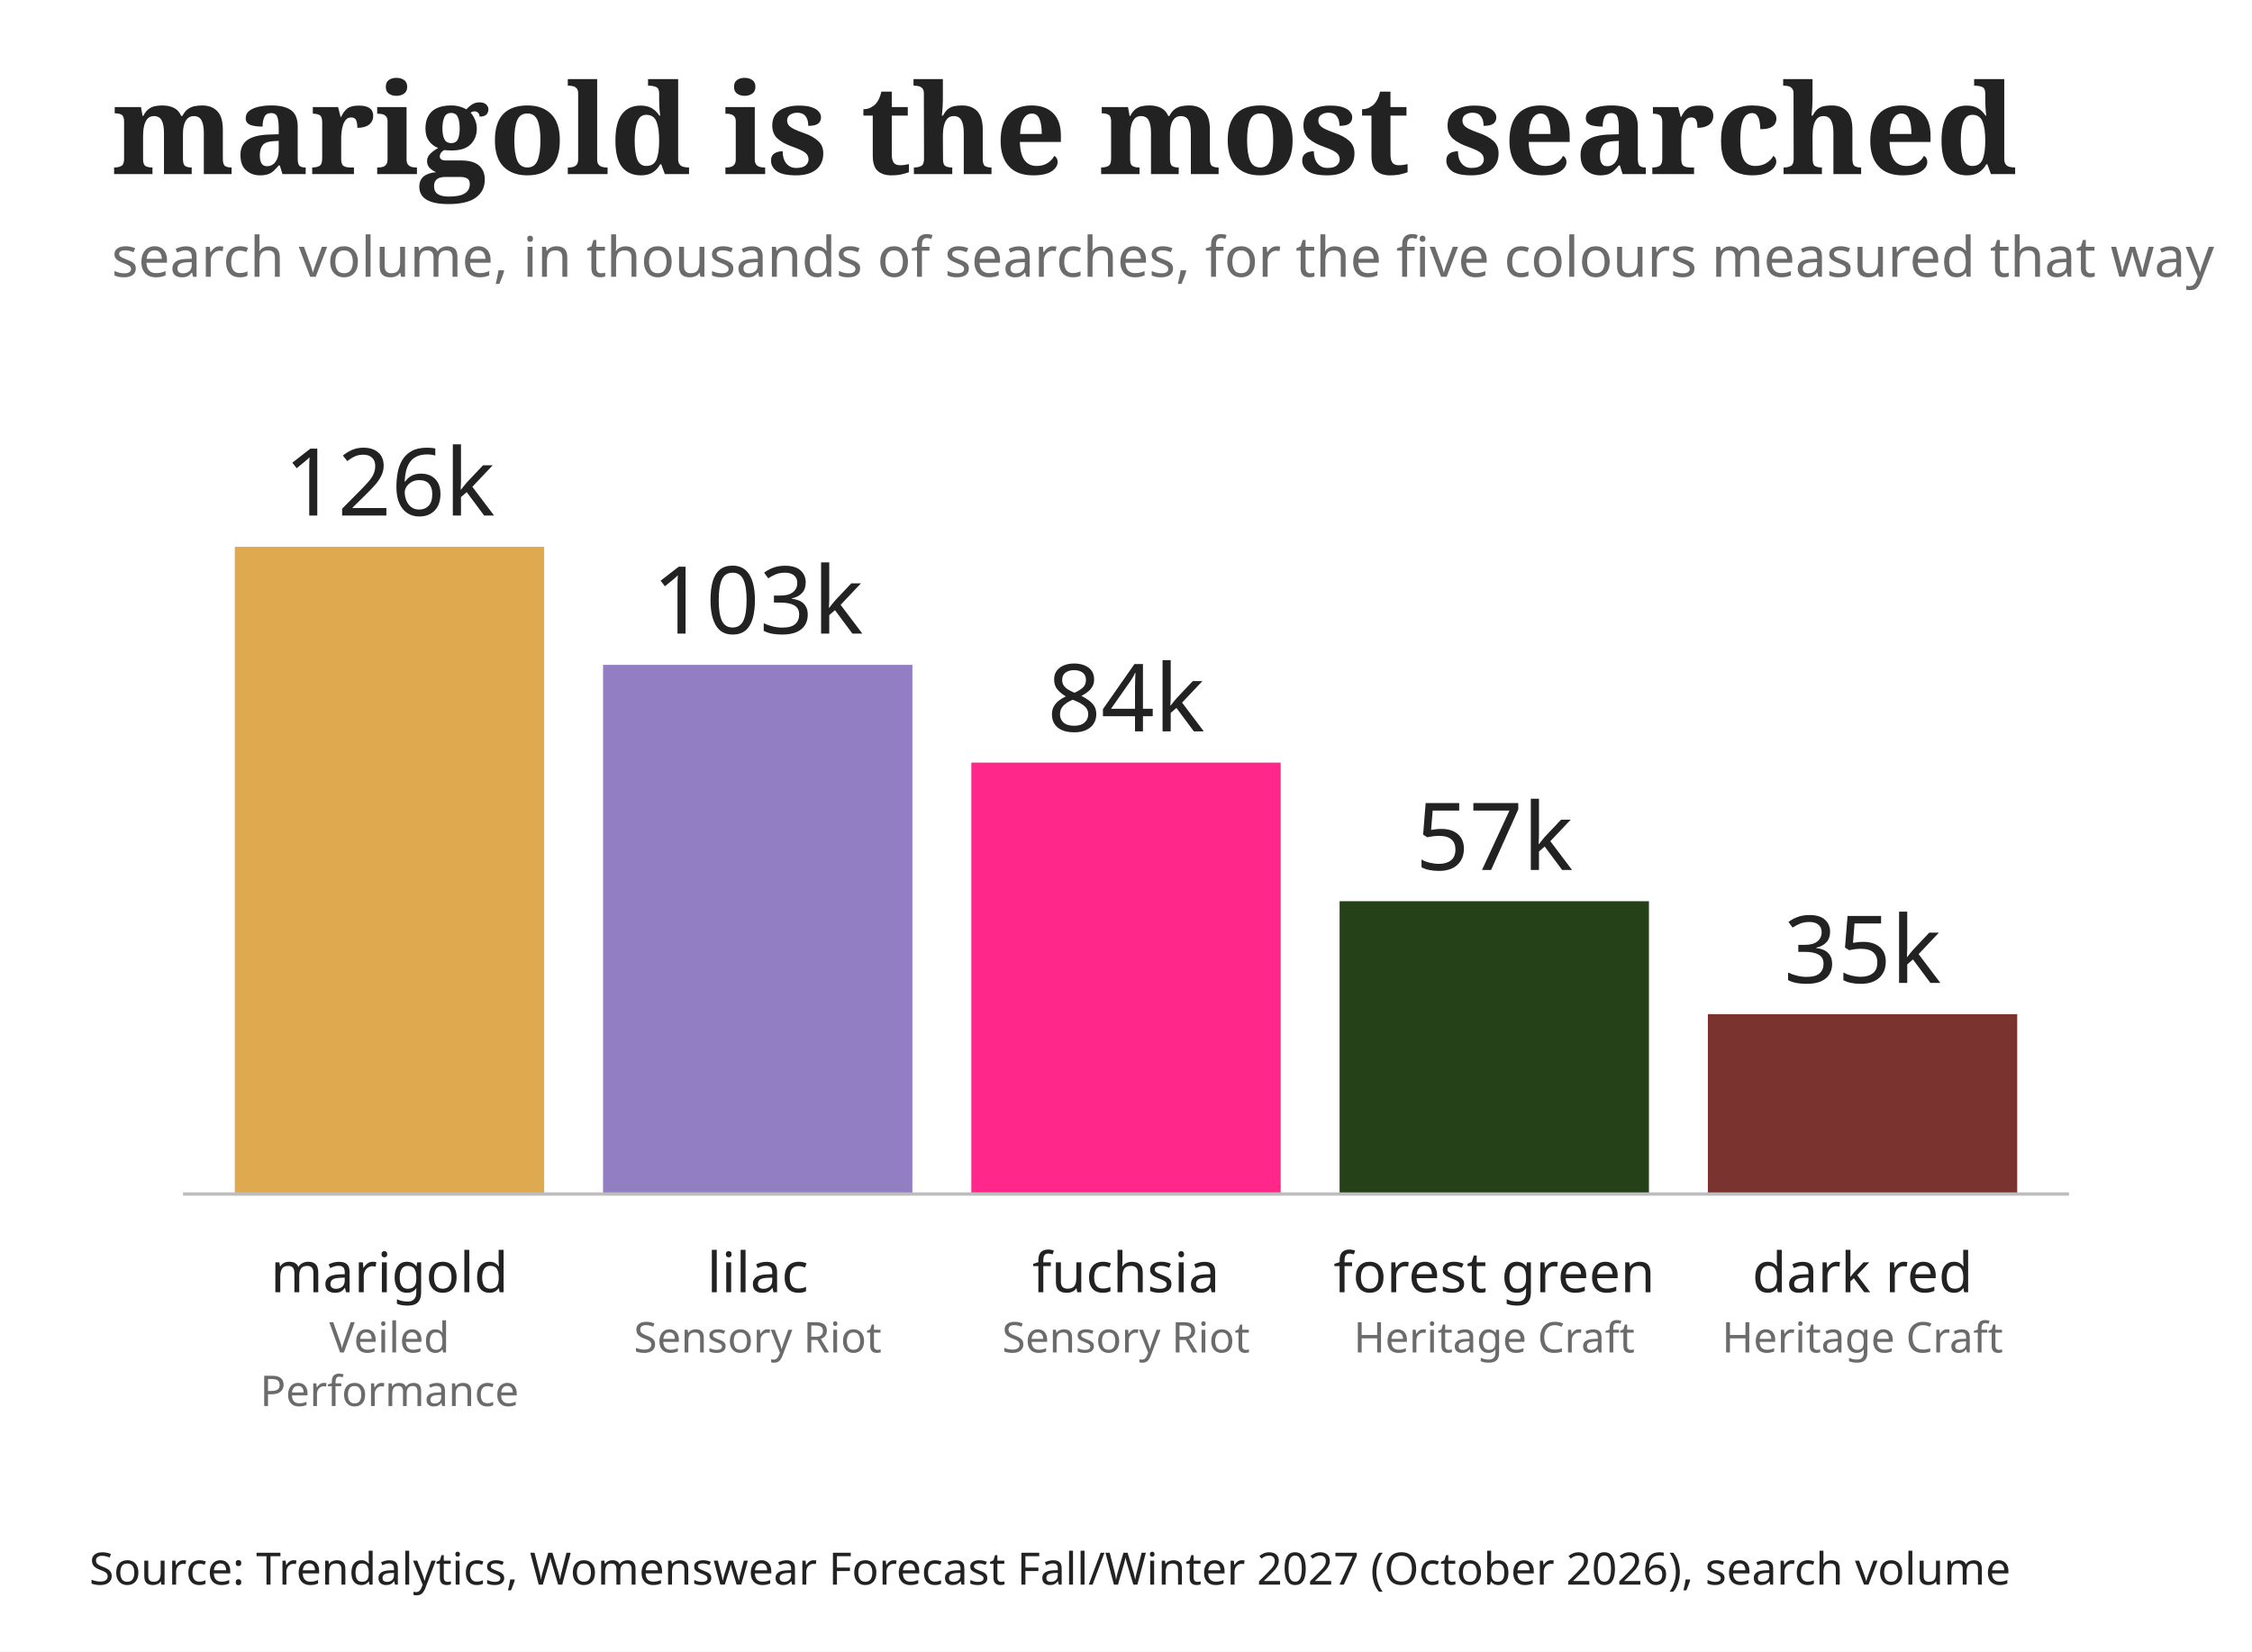
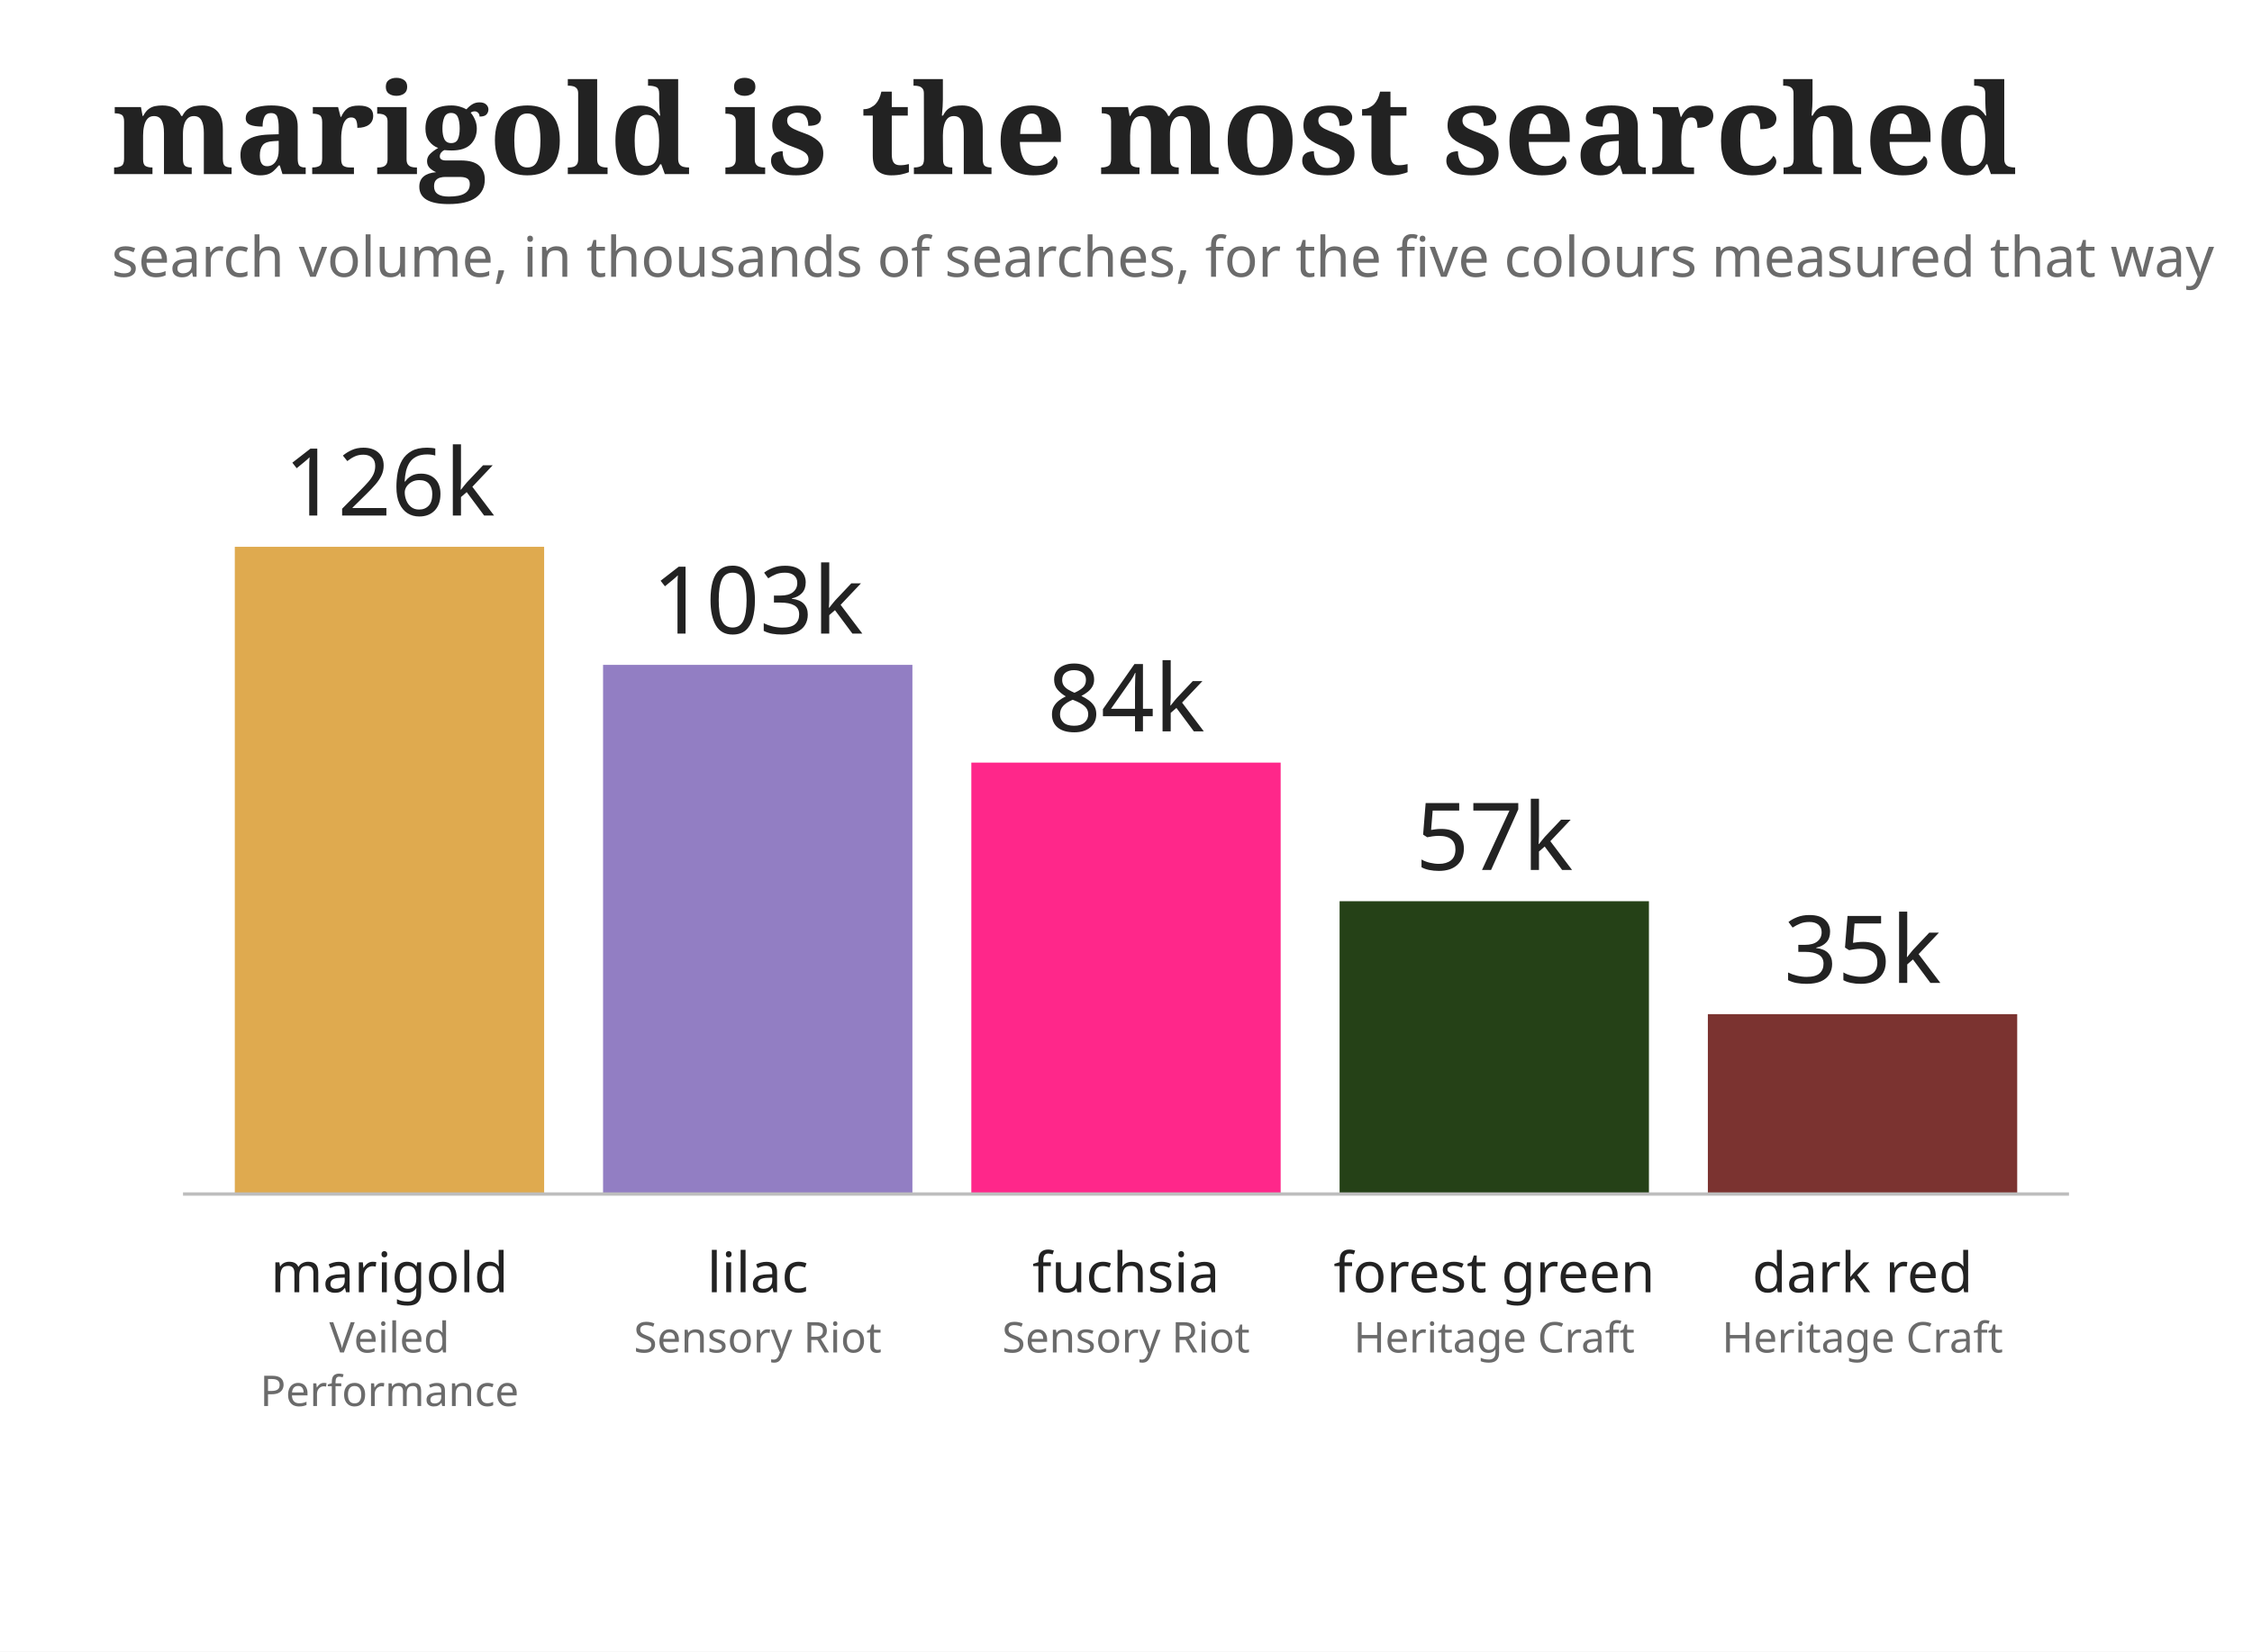
<svg xmlns="http://www.w3.org/2000/svg" viewBox="0 0 1009 740" width="1009" height="740">
  <rect width="1009" height="740" fill="#FFFFFF" />
  <text x="50" y="78" font-family="'Playfair Display', Georgia, serif" font-weight="700" font-size="56" fill="#222222">marigold is the most searched</text>
  <text x="50" y="124" font-family="'Century Gothic', 'Questrial', 'Avenir', sans-serif" font-size="25" fill="#6B6B6B">search volume, in thousands of searches, for the five colours measured that way</text>
  <rect x="105.2" y="245.0" width="138.6" height="290.0" fill="#DFAA4F" />
  <text x="174.5" y="231.0" text-anchor="middle" font-family="'Century Gothic', 'Questrial', 'Avenir', sans-serif" font-size="42" fill="#222222">126k</text>
  <text x="174.5" y="579" text-anchor="middle" font-family="'Century Gothic', 'Questrial', 'Avenir', sans-serif" font-size="25" fill="#222222">marigold</text>
  <text x="174.5" y="606" text-anchor="middle" font-family="'Century Gothic', 'Questrial', 'Avenir', sans-serif" font-size="19" fill="#6B6B6B">Veiled</text>
  <text x="174.5" y="630" text-anchor="middle" font-family="'Century Gothic', 'Questrial', 'Avenir', sans-serif" font-size="19" fill="#6B6B6B">Performance</text>
  <rect x="270.2" y="297.9" width="138.6" height="237.1" fill="#927EC3" />
  <text x="339.5" y="283.9" text-anchor="middle" font-family="'Century Gothic', 'Questrial', 'Avenir', sans-serif" font-size="42" fill="#222222">103k</text>
  <text x="339.5" y="579" text-anchor="middle" font-family="'Century Gothic', 'Questrial', 'Avenir', sans-serif" font-size="25" fill="#222222">lilac</text>
  <text x="339.5" y="606" text-anchor="middle" font-family="'Century Gothic', 'Questrial', 'Avenir', sans-serif" font-size="19" fill="#6B6B6B">Sensory Riot</text>
  <rect x="435.2" y="341.7" width="138.6" height="193.3" fill="#FF278A" />
  <text x="504.5" y="327.7" text-anchor="middle" font-family="'Century Gothic', 'Questrial', 'Avenir', sans-serif" font-size="42" fill="#222222">84k</text>
  <text x="504.5" y="579" text-anchor="middle" font-family="'Century Gothic', 'Questrial', 'Avenir', sans-serif" font-size="25" fill="#222222">fuchsia</text>
  <text x="504.5" y="606" text-anchor="middle" font-family="'Century Gothic', 'Questrial', 'Avenir', sans-serif" font-size="19" fill="#6B6B6B">Sensory Riot</text>
  <rect x="600.2" y="403.8" width="138.6" height="131.2" fill="#254117" />
  <text x="669.5" y="389.8" text-anchor="middle" font-family="'Century Gothic', 'Questrial', 'Avenir', sans-serif" font-size="42" fill="#222222">57k</text>
  <text x="669.5" y="579" text-anchor="middle" font-family="'Century Gothic', 'Questrial', 'Avenir', sans-serif" font-size="25" fill="#222222">forest green</text>
  <text x="669.5" y="606" text-anchor="middle" font-family="'Century Gothic', 'Questrial', 'Avenir', sans-serif" font-size="19" fill="#6B6B6B">Heritage Craft</text>
  <rect x="765.2" y="454.4" width="138.6" height="80.6" fill="#7B3330" />
  <text x="834.5" y="440.4" text-anchor="middle" font-family="'Century Gothic', 'Questrial', 'Avenir', sans-serif" font-size="42" fill="#222222">35k</text>
  <text x="834.5" y="579" text-anchor="middle" font-family="'Century Gothic', 'Questrial', 'Avenir', sans-serif" font-size="25" fill="#222222">dark red</text>
  <text x="834.5" y="606" text-anchor="middle" font-family="'Century Gothic', 'Questrial', 'Avenir', sans-serif" font-size="19" fill="#6B6B6B">Heritage Craft</text>
  <line x1="82.0" y1="535" x2="927.0" y2="535" stroke="#BDBDBD" stroke-width="1.5" />
-   <text x="40" y="710" font-family="'Century Gothic', 'Questrial', 'Avenir', sans-serif" font-size="20" fill="#222222">Source: Trendalytics, Womenswear Forecast Fall/Winter 2027 (October 2026), search volume</text>
</svg>
